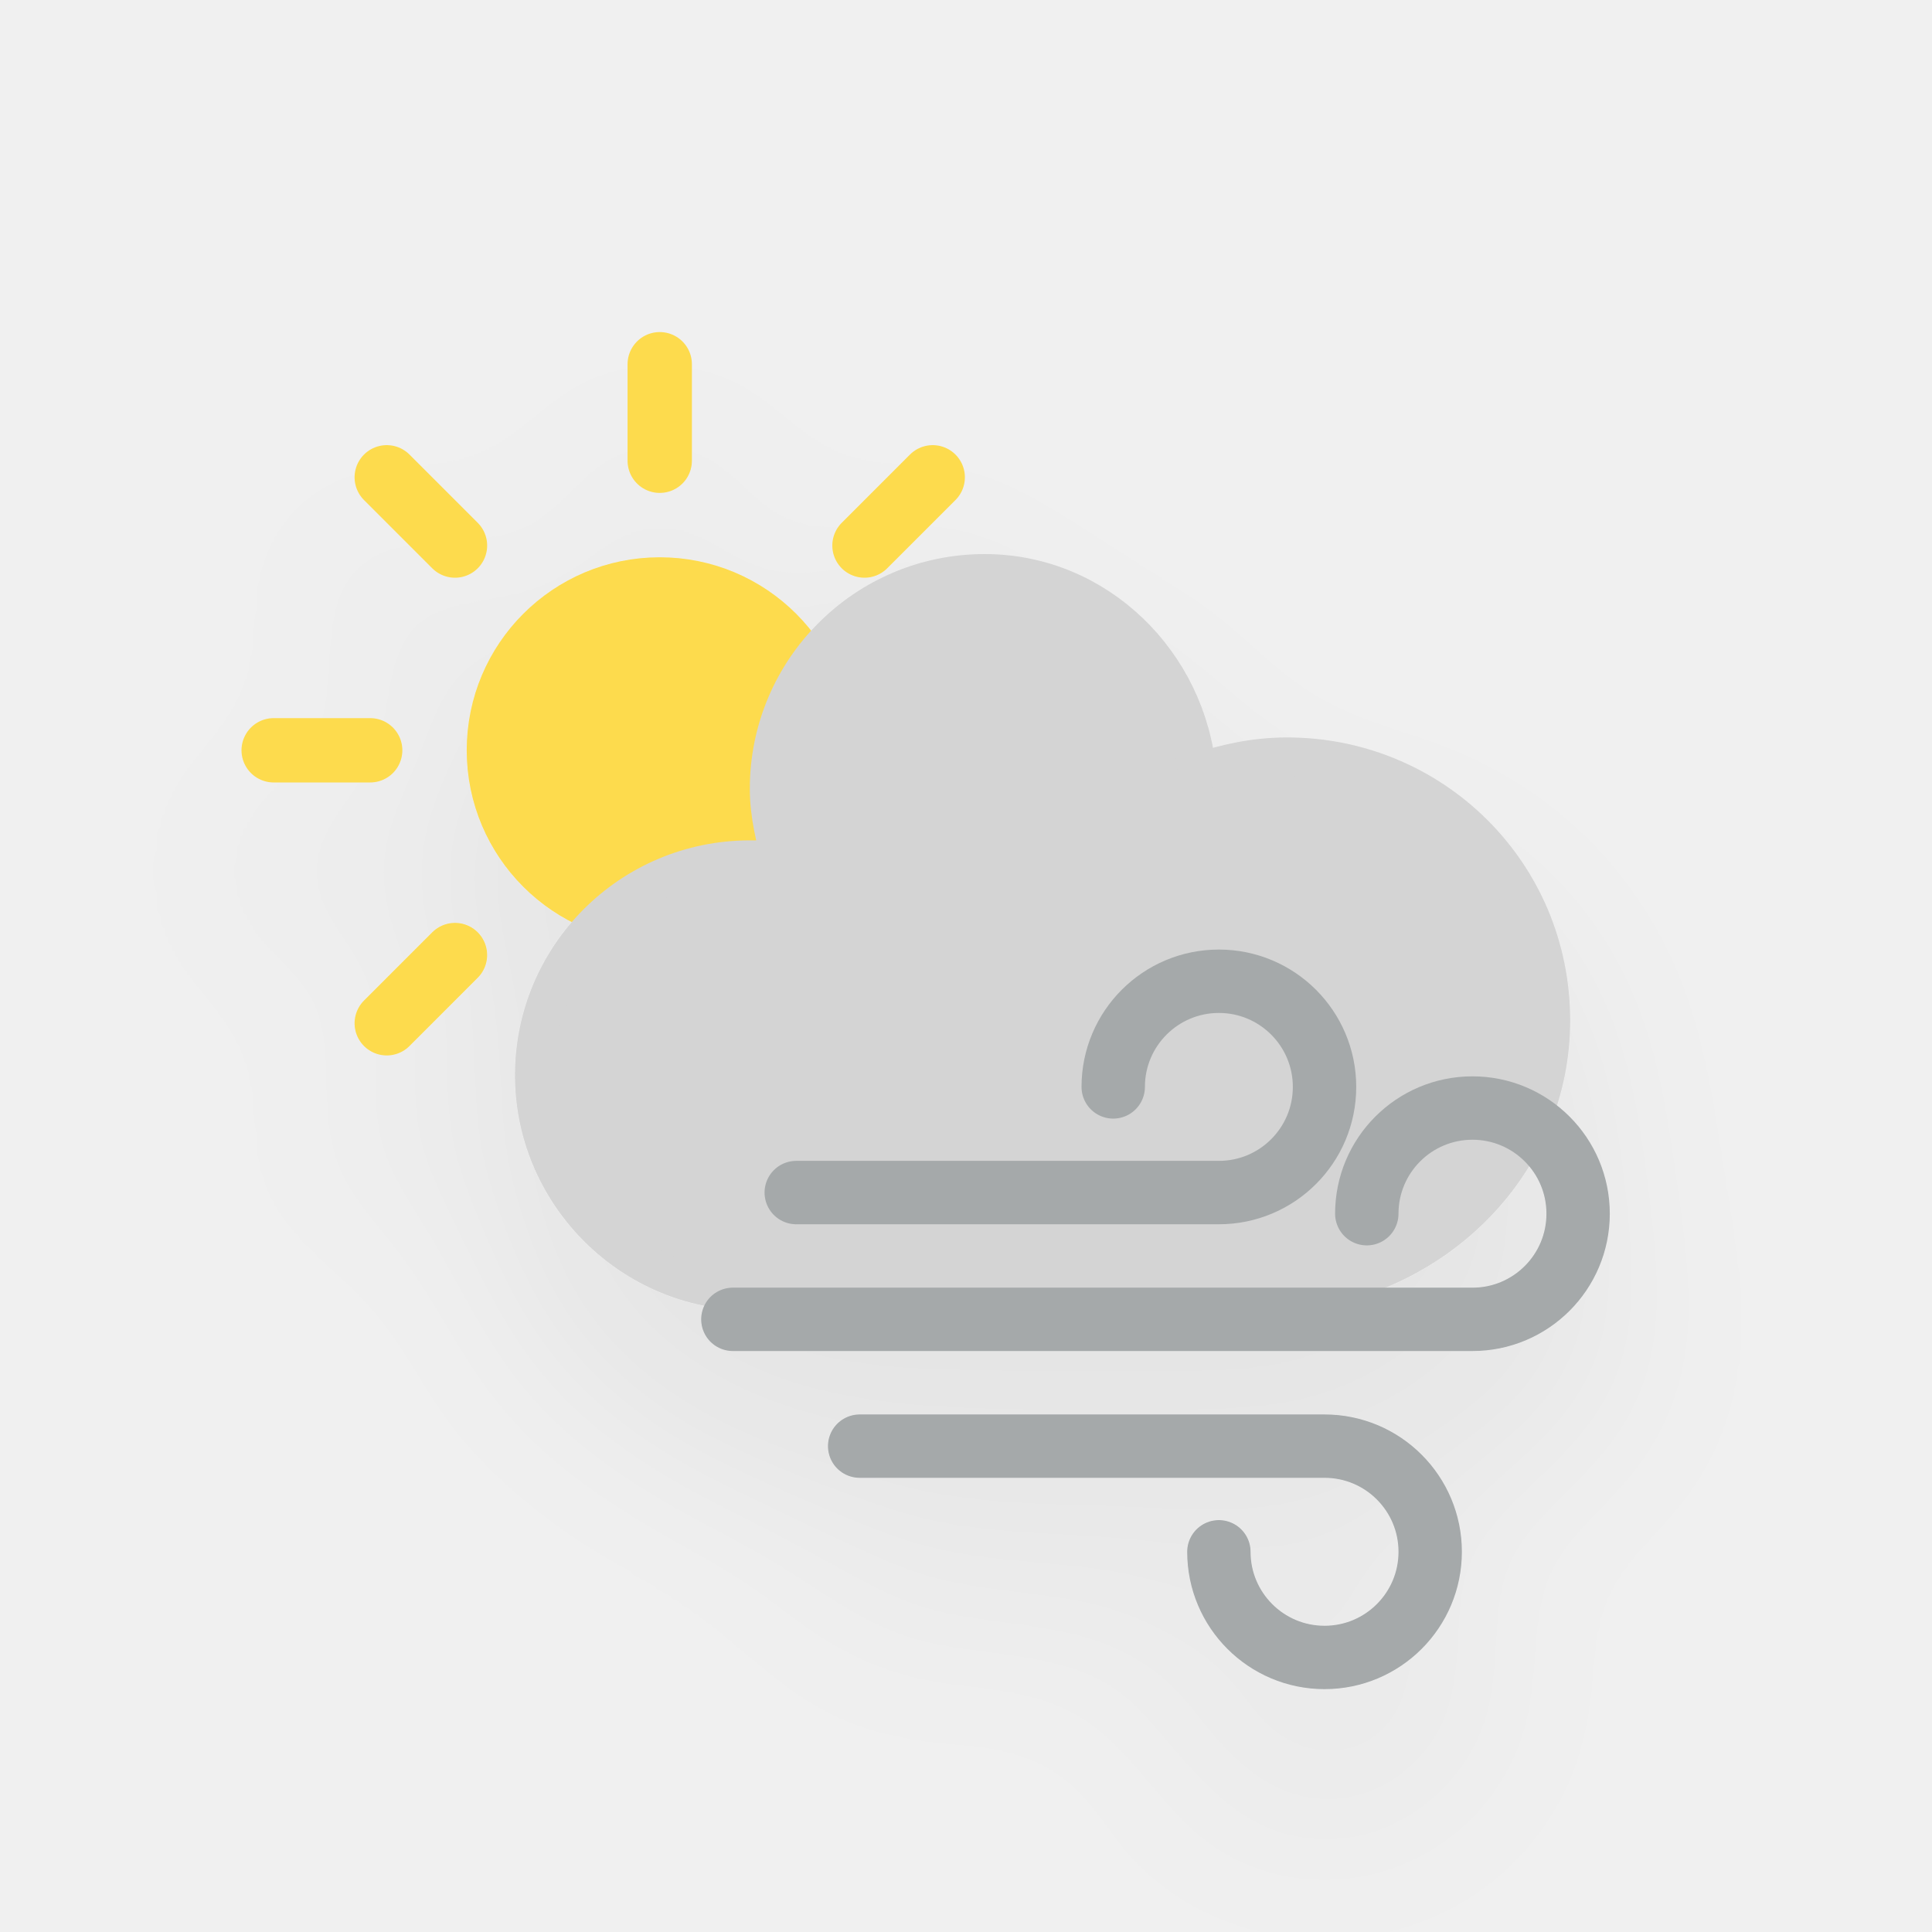
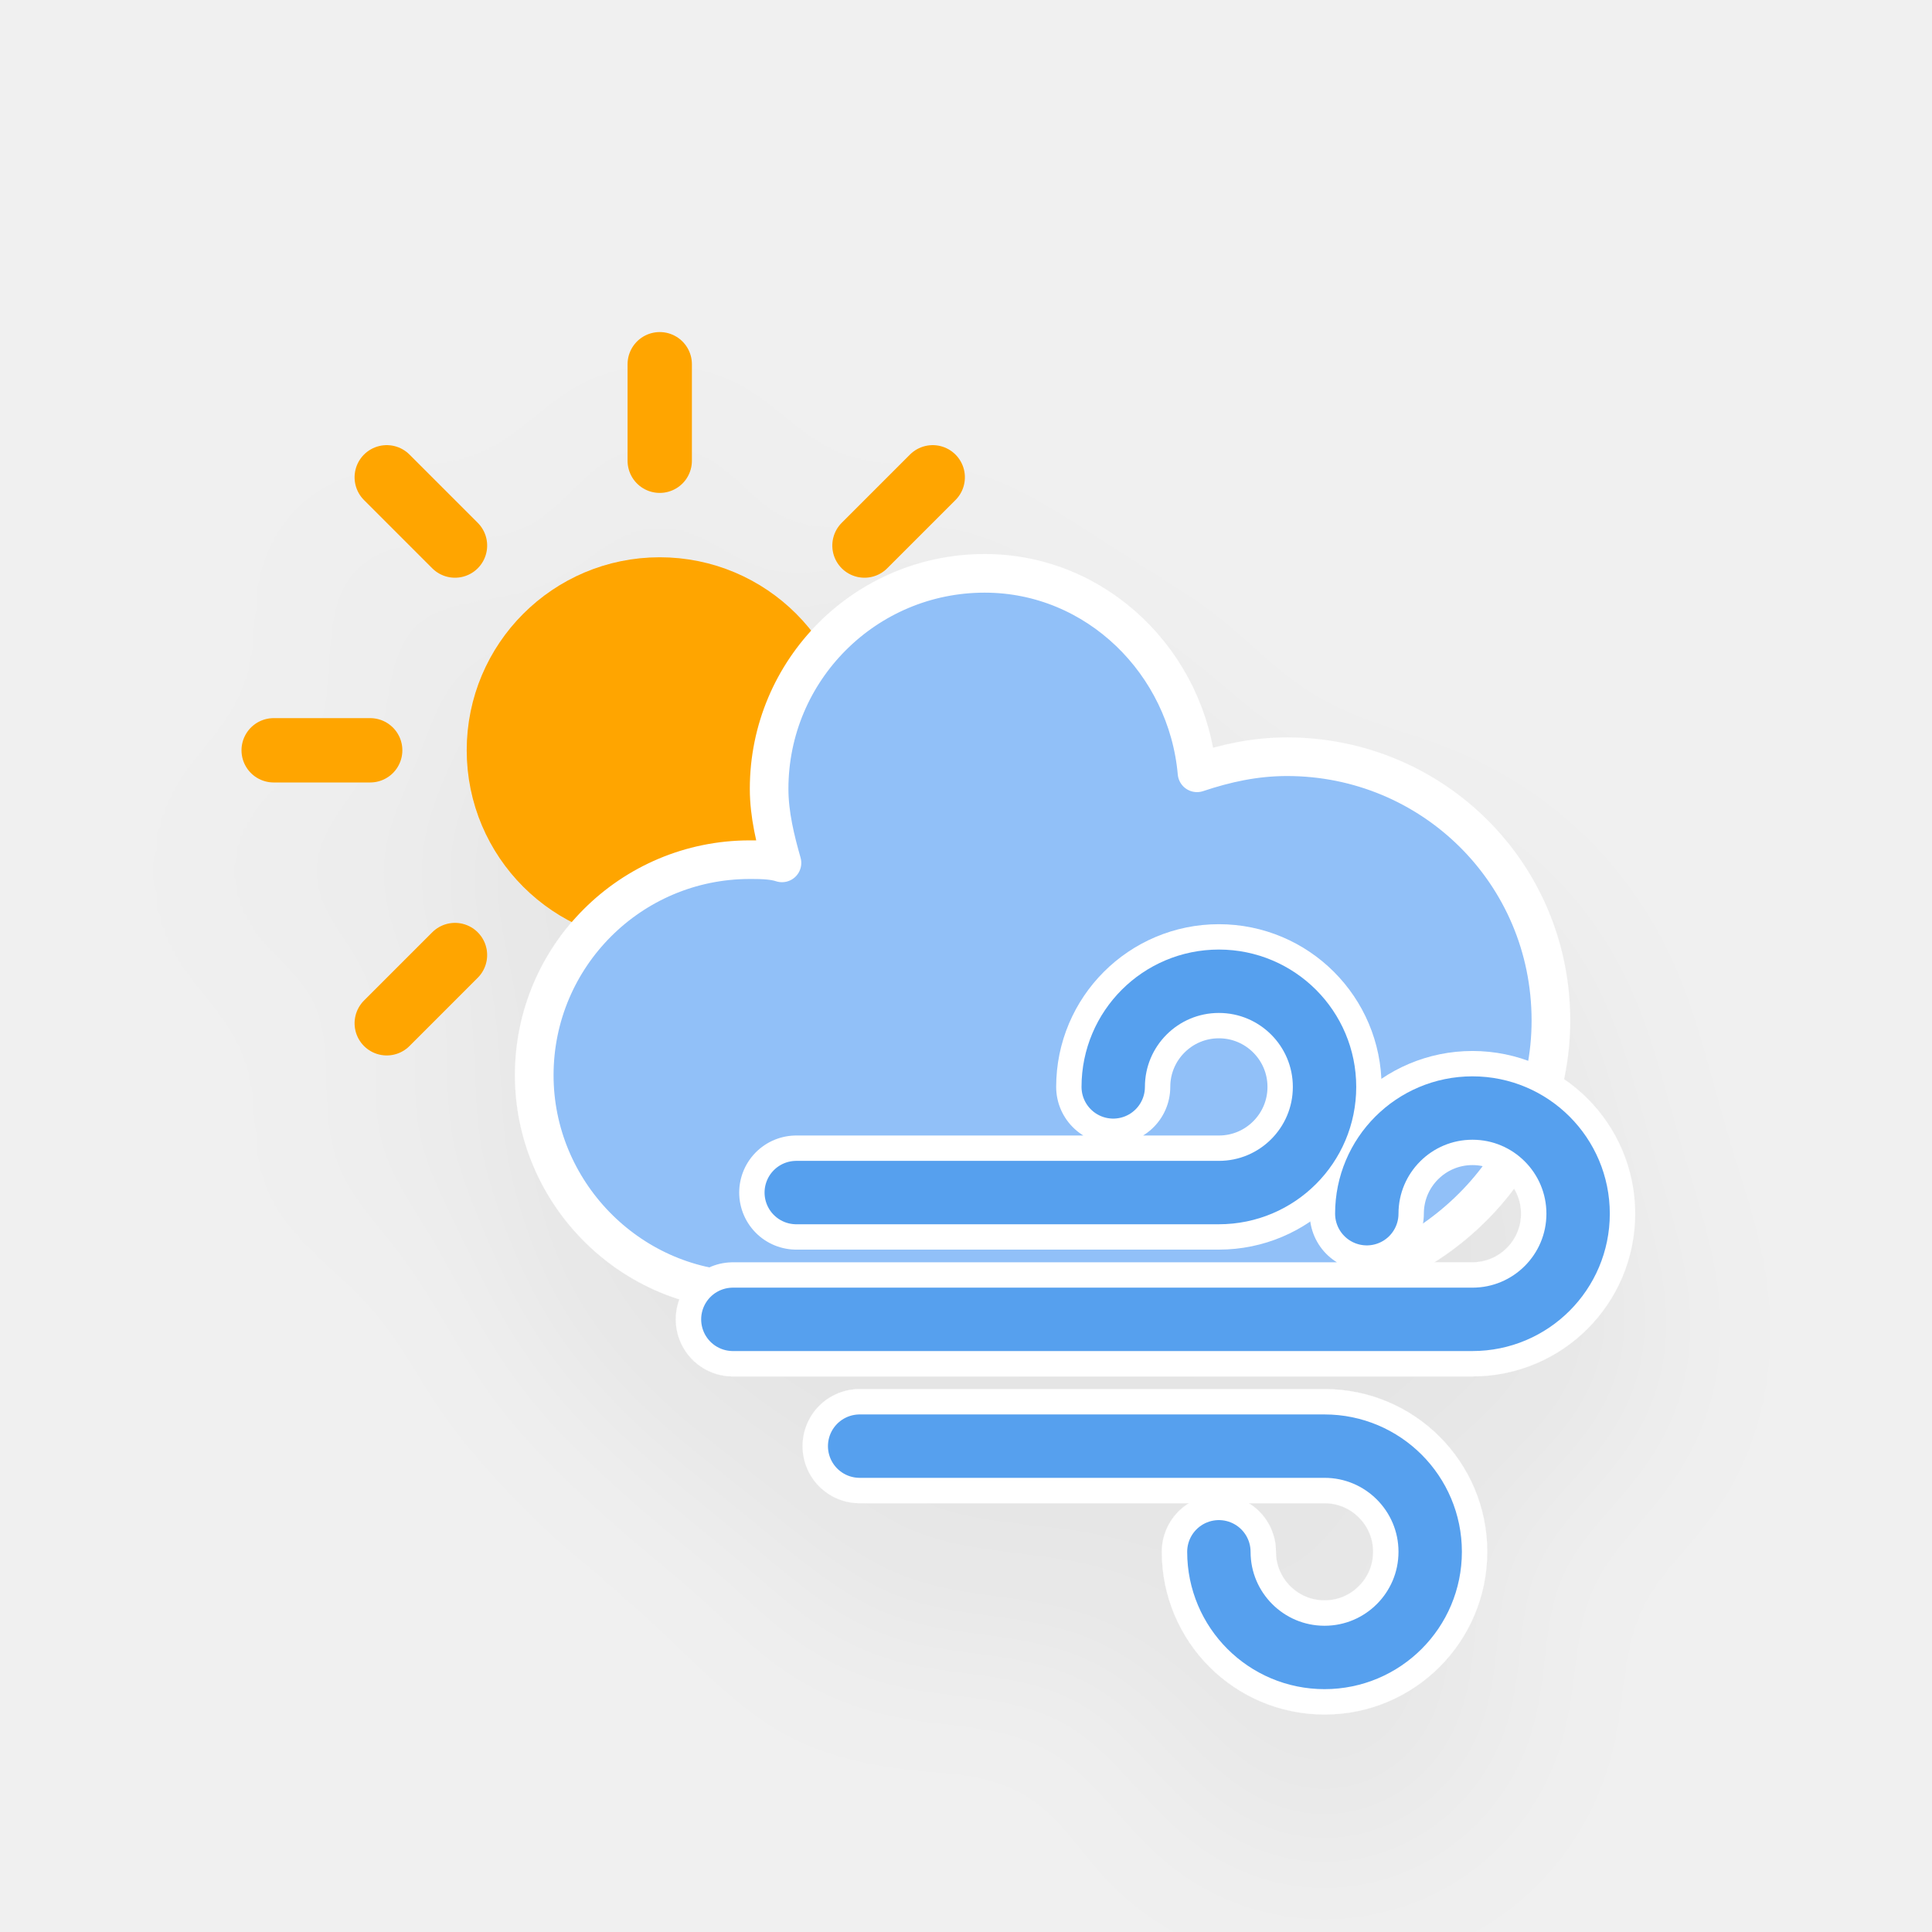
<svg xmlns="http://www.w3.org/2000/svg" version="1.1" width="64" height="64" viewbox="0 0 64 64" id="svg66">
  <defs id="defs19">
    <filter id="blur" width="200%" height="200%">
      <feGaussianBlur in="SourceAlpha" stdDeviation="3" id="feGaussianBlur2" />
      <feOffset dx="0" dy="4" result="offsetblur" id="feOffset4" />
      <feComponentTransfer id="feComponentTransfer8">
        <feFuncA type="linear" slope="0.05" id="feFuncA6" />
      </feComponentTransfer>
      <feMerge id="feMerge14">
        <feMergeNode id="feMergeNode10" />
        <feMergeNode in="SourceGraphic" id="feMergeNode12" />
      </feMerge>
    </filter>
    <style type="text/css" id="style17">
/*
** CLOUDS
*/
@keyframes am-weather-cloud-2 {
  0% {
    -webkit-transform: translate(0px,0px);
       -moz-transform: translate(0px,0px);
        -ms-transform: translate(0px,0px);
            transform: translate(0px,0px);
  }

  50% {
    -webkit-transform: translate(2px,0px);
       -moz-transform: translate(2px,0px);
        -ms-transform: translate(2px,0px);
            transform: translate(2px,0px);
  }

  100% {
    -webkit-transform: translate(0px,0px);
       -moz-transform: translate(0px,0px);
        -ms-transform: translate(0px,0px);
            transform: translate(0px,0px);
  }
}

.am-weather-cloud-2 {
  -webkit-animation-name: am-weather-cloud-2;
     -moz-animation-name: am-weather-cloud-2;
          animation-name: am-weather-cloud-2;
  -webkit-animation-duration: 3s;
     -moz-animation-duration: 3s;
          animation-duration: 3s;
  -webkit-animation-timing-function: linear;
     -moz-animation-timing-function: linear;
          animation-timing-function: linear;
  -webkit-animation-iteration-count: infinite;
     -moz-animation-iteration-count: infinite;
          animation-iteration-count: infinite;
}

/*
** SUN
*/
@keyframes am-weather-sun {
  0% {
    -webkit-transform: rotate(0deg);
       -moz-transform: rotate(0deg);
        -ms-transform: rotate(0deg);
            transform: rotate(0deg);
  }

  100% {
    -webkit-transform: rotate(360deg);
       -moz-transform: rotate(360deg);
        -ms-transform: rotate(360deg);
            transform: rotate(360deg);
  }
}

.am-weather-sun {
  -webkit-animation-name: am-weather-sun;
     -moz-animation-name: am-weather-sun;
      -ms-animation-name: am-weather-sun;
          animation-name: am-weather-sun;
  -webkit-animation-duration: 9s;
     -moz-animation-duration: 9s;
      -ms-animation-duration: 9s;
          animation-duration: 9s;
  -webkit-animation-timing-function: linear;
     -moz-animation-timing-function: linear;
      -ms-animation-timing-function: linear;
          animation-timing-function: linear;
  -webkit-animation-iteration-count: infinite;
     -moz-animation-iteration-count: infinite;
      -ms-animation-iteration-count: infinite;
          animation-iteration-count: infinite;
}

@keyframes am-weather-sun-shiny {
  0% {
    stroke-dasharray: 3px 10px;
    stroke-dashoffset: 0px;
  }

  50% {
    stroke-dasharray: 0.1px 10px;
    stroke-dashoffset: -1px;
  }

  100% {
    stroke-dasharray: 3px 10px;
    stroke-dashoffset: 0px;
  }
}

.am-weather-sun-shiny line {
  -webkit-animation-name: am-weather-sun-shiny;
     -moz-animation-name: am-weather-sun-shiny;
      -ms-animation-name: am-weather-sun-shiny;
          animation-name: am-weather-sun-shiny;
  -webkit-animation-duration: 2s;
     -moz-animation-duration: 2s;
      -ms-animation-duration: 2s;
          animation-duration: 2s;
  -webkit-animation-timing-function: linear;
     -moz-animation-timing-function: linear;
      -ms-animation-timing-function: linear;
          animation-timing-function: linear;
  -webkit-animation-iteration-count: infinite;
     -moz-animation-iteration-count: infinite;
      -ms-animation-iteration-count: infinite;
          animation-iteration-count: infinite;
}
        </style>
    <filter id="blur-4" width="200%" height="200%">
      <feGaussianBlur in="SourceAlpha" stdDeviation="3" id="feGaussianBlur40" />
      <feOffset dx="0" dy="4" result="offsetblur" id="feOffset42" />
      <feComponentTransfer id="feComponentTransfer46">
        <feFuncA type="linear" slope="0.05" id="feFuncA44" />
      </feComponentTransfer>
      <feMerge id="feMerge52">
        <feMergeNode id="feMergeNode48" />
        <feMergeNode in="SourceGraphic" id="feMergeNode50" />
      </feMerge>
    </filter>
    <style type="text/css" id="style55">
/*
** CLOUDS
*/
@keyframes am-weather-cloud-1 {
  0% {
    -webkit-transform: translate(-5px,0px);
       -moz-transform: translate(-5px,0px);
        -ms-transform: translate(-5px,0px);
            transform: translate(-5px,0px);
  }

  50% {
    -webkit-transform: translate(6px,0px);
       -moz-transform: translate(6px,0px);
        -ms-transform: translate(6px,0px);
            transform: translate(6px,0px);
  }

  100% {
    -webkit-transform: translate(-5px,0px);
       -moz-transform: translate(-5px,0px);
        -ms-transform: translate(-5px,0px);
            transform: translate(-5px,0px);
  }
}

.am-weather-cloud-1 {
  -webkit-animation-name: am-weather-cloud-1;
     -moz-animation-name: am-weather-cloud-1;
          animation-name: am-weather-cloud-1;
  -webkit-animation-duration: 7s;
     -moz-animation-duration: 7s;
          animation-duration: 7s;
  -webkit-animation-timing-function: linear;
     -moz-animation-timing-function: linear;
          animation-timing-function: linear;
  -webkit-animation-iteration-count: infinite;
     -moz-animation-iteration-count: infinite;
          animation-iteration-count: infinite;
}

@keyframes am-weather-cloud-2 {
  0% {
    -webkit-transform: translate(0px,0px);
       -moz-transform: translate(0px,0px);
        -ms-transform: translate(0px,0px);
            transform: translate(0px,0px);
  }

  50% {
    -webkit-transform: translate(2px,0px);
       -moz-transform: translate(2px,0px);
        -ms-transform: translate(2px,0px);
            transform: translate(2px,0px);
  }

  100% {
    -webkit-transform: translate(0px,0px);
       -moz-transform: translate(0px,0px);
        -ms-transform: translate(0px,0px);
            transform: translate(0px,0px);
  }
}

.am-weather-cloud-2 {
  -webkit-animation-name: am-weather-cloud-2;
     -moz-animation-name: am-weather-cloud-2;
          animation-name: am-weather-cloud-2;
  -webkit-animation-duration: 3s;
     -moz-animation-duration: 3s;
          animation-duration: 3s;
  -webkit-animation-timing-function: linear;
     -moz-animation-timing-function: linear;
          animation-timing-function: linear;
  -webkit-animation-iteration-count: infinite;
     -moz-animation-iteration-count: infinite;
          animation-iteration-count: infinite;
}

/*
** SUN
*/
@keyframes am-weather-sun {
  0% {
    -webkit-transform: rotate(0deg);
       -moz-transform: rotate(0deg);
        -ms-transform: rotate(0deg);
            transform: rotate(0deg);
  }

  100% {
    -webkit-transform: rotate(360deg);
       -moz-transform: rotate(360deg);
        -ms-transform: rotate(360deg);
            transform: rotate(360deg);
  }
}

.am-weather-sun {
  -webkit-animation-name: am-weather-sun;
     -moz-animation-name: am-weather-sun;
      -ms-animation-name: am-weather-sun;
          animation-name: am-weather-sun;
  -webkit-animation-duration: 9s;
     -moz-animation-duration: 9s;
      -ms-animation-duration: 9s;
          animation-duration: 9s;
  -webkit-animation-timing-function: linear;
     -moz-animation-timing-function: linear;
      -ms-animation-timing-function: linear;
          animation-timing-function: linear;
  -webkit-animation-iteration-count: infinite;
     -moz-animation-iteration-count: infinite;
      -ms-animation-iteration-count: infinite;
          animation-iteration-count: infinite;
}

@keyframes am-weather-sun-shiny {
  0% {
    stroke-dasharray: 3px 10px;
    stroke-dashoffset: 0px;
  }

  50% {
    stroke-dasharray: 0.1px 10px;
    stroke-dashoffset: -1px;
  }

  100% {
    stroke-dasharray: 3px 10px;
    stroke-dashoffset: 0px;
  }
}

.am-weather-sun-shiny line {
  -webkit-animation-name: am-weather-sun-shiny;
     -moz-animation-name: am-weather-sun-shiny;
      -ms-animation-name: am-weather-sun-shiny;
          animation-name: am-weather-sun-shiny;
  -webkit-animation-duration: 2s;
     -moz-animation-duration: 2s;
      -ms-animation-duration: 2s;
          animation-duration: 2s;
  -webkit-animation-timing-function: linear;
     -moz-animation-timing-function: linear;
      -ms-animation-timing-function: linear;
          animation-timing-function: linear;
  -webkit-animation-iteration-count: infinite;
     -moz-animation-iteration-count: infinite;
      -ms-animation-iteration-count: infinite;
          animation-iteration-count: infinite;
}




/*
** MOON
*/
@keyframes am-weather-moon {
  0% {
    -webkit-transform: rotate(0deg);
       -moz-transform: rotate(0deg);
        -ms-transform: rotate(0deg);
            transform: rotate(0deg);
  }

  50% {
    -webkit-transform: rotate(15deg);
       -moz-transform: rotate(15deg);
        -ms-transform: rotate(15deg);
            transform: rotate(15deg);
  }

  100% {
    -webkit-transform: rotate(0deg);
       -moz-transform: rotate(0deg);
        -ms-transform: rotate(0deg);
            transform: rotate(0deg);
  }
}

.am-weather-moon {
  -webkit-animation-name: am-weather-moon;
     -moz-animation-name: am-weather-moon;
      -ms-animation-name: am-weather-moon;
          animation-name: am-weather-moon;
  -webkit-animation-duration: 6s;
     -moz-animation-duration: 6s;
      -ms-animation-duration: 6s;
          animation-duration: 6s;
  -webkit-animation-timing-function: linear;
     -moz-animation-timing-function: linear;
      -ms-animation-timing-function: linear;
          animation-timing-function: linear;
  -webkit-animation-iteration-count: infinite;
     -moz-animation-iteration-count: infinite;
      -ms-animation-iteration-count: infinite;
          animation-iteration-count: infinite;
  -webkit-transform-origin: 12.5px 15.15px 0; /* TODO FF CENTER ISSUE */
     -moz-transform-origin: 12.5px 15.15px 0; /* TODO FF CENTER ISSUE */
      -ms-transform-origin: 12.5px 15.15px 0; /* TODO FF CENTER ISSUE */
          transform-origin: 12.5px 15.15px 0; /* TODO FF CENTER ISSUE */
}

@keyframes am-weather-moon-star-1 {
  0% {
    opacity: 0;
  }

  100% {
    opacity: 1;
  }
}

.am-weather-moon-star-1 {
  -webkit-animation-name: am-weather-moon-star-1;
     -moz-animation-name: am-weather-moon-star-1;
      -ms-animation-name: am-weather-moon-star-1;
          animation-name: am-weather-moon-star-1;
  -webkit-animation-delay: 3s;
     -moz-animation-delay: 3s;
      -ms-animation-delay: 3s;
          animation-delay: 3s;
  -webkit-animation-duration: 5s;
     -moz-animation-duration: 5s;
      -ms-animation-duration: 5s;
          animation-duration: 5s;
  -webkit-animation-timing-function: linear;
     -moz-animation-timing-function: linear;
      -ms-animation-timing-function: linear;
          animation-timing-function: linear;
  -webkit-animation-iteration-count: 1;
     -moz-animation-iteration-count: 1;
      -ms-animation-iteration-count: 1;
          animation-iteration-count: 1;
}

@keyframes am-weather-moon-star-2 {
  0% {
    opacity: 0;
  }

  100% {
    opacity: 1;
  }
}

.am-weather-moon-star-2 {
  -webkit-animation-name: am-weather-moon-star-2;
     -moz-animation-name: am-weather-moon-star-2;
      -ms-animation-name: am-weather-moon-star-2;
          animation-name: am-weather-moon-star-2;
  -webkit-animation-delay: 5s;
     -moz-animation-delay: 5s;
      -ms-animation-delay: 5s;
          animation-delay: 5s;
  -webkit-animation-duration: 4s;
     -moz-animation-duration: 4s;
      -ms-animation-duration: 4s;
          animation-duration: 4s;
  -webkit-animation-timing-function: linear;
     -moz-animation-timing-function: linear;
      -ms-animation-timing-function: linear;
          animation-timing-function: linear;
  -webkit-animation-iteration-count: 1;
     -moz-animation-iteration-count: 1;
      -ms-animation-iteration-count: 1;
          animation-iteration-count: 1;
}

/*
** RAIN
*/
@keyframes am-weather-rain {
  0% {
    stroke-dashoffset: 0;
  }

  100% {
    stroke-dashoffset: -100;
  }
}

.am-weather-rain-1 {
  -webkit-animation-name: am-weather-rain;
     -moz-animation-name: am-weather-rain;
      -ms-animation-name: am-weather-rain;
          animation-name: am-weather-rain;
  -webkit-animation-duration: 8s;
     -moz-animation-duration: 8s;
      -ms-animation-duration: 8s;
          animation-duration: 8s;
  -webkit-animation-timing-function: linear;
     -moz-animation-timing-function: linear;
      -ms-animation-timing-function: linear;
          animation-timing-function: linear;
  -webkit-animation-iteration-count: infinite;
     -moz-animation-iteration-count: infinite;
      -ms-animation-iteration-count: infinite;
          animation-iteration-count: infinite;
}

.am-weather-rain-2 {
  -webkit-animation-name: am-weather-rain;
     -moz-animation-name: am-weather-rain;
      -ms-animation-name: am-weather-rain;
          animation-name: am-weather-rain;
  -webkit-animation-delay: 0.25s;
     -moz-animation-delay: 0.25s;
      -ms-animation-delay: 0.25s;
          animation-delay: 0.25s;
  -webkit-animation-duration: 8s;
     -moz-animation-duration: 8s;
      -ms-animation-duration: 8s;
          animation-duration: 8s;
  -webkit-animation-timing-function: linear;
     -moz-animation-timing-function: linear;
      -ms-animation-timing-function: linear;
          animation-timing-function: linear;
  -webkit-animation-iteration-count: infinite;
     -moz-animation-iteration-count: infinite;
      -ms-animation-iteration-count: infinite;
          animation-iteration-count: infinite;
}


/*
** SNOW
*/
@keyframes am-weather-snow {
  0% {
    -webkit-transform: translateX(0) translateY(0);
       -moz-transform: translateX(0) translateY(0);
        -ms-transform: translateX(0) translateY(0);
            transform: translateX(0) translateY(0);
  }

  33.33% {
    -webkit-transform: translateX(-1.2px) translateY(2px);
       -moz-transform: translateX(-1.2px) translateY(2px);
        -ms-transform: translateX(-1.2px) translateY(2px);
            transform: translateX(-1.2px) translateY(2px);
  }

  66.66% {
    -webkit-transform: translateX(1.4px) translateY(4px);
       -moz-transform: translateX(1.4px) translateY(4px);
        -ms-transform: translateX(1.4px) translateY(4px);
            transform: translateX(1.4px) translateY(4px);
    opacity: 1;
  }

  100% {
    -webkit-transform: translateX(-1.6px) translateY(6px);
       -moz-transform: translateX(-1.6px) translateY(6px);
        -ms-transform: translateX(-1.6px) translateY(6px);
            transform: translateX(-1.6px) translateY(6px);
    opacity: 0;
  }
}

@keyframes am-weather-snow-reverse {
  0% {
    -webkit-transform: translateX(0) translateY(0);
       -moz-transform: translateX(0) translateY(0);
        -ms-transform: translateX(0) translateY(0);
            transform: translateX(0) translateY(0);
  }

  33.33% {
    -webkit-transform: translateX(1.2px) translateY(2px);
       -moz-transform: translateX(1.2px) translateY(2px);
        -ms-transform: translateX(1.2px) translateY(2px);
            transform: translateX(1.2px) translateY(2px);
  }

  66.66% {
    -webkit-transform: translateX(-1.4px) translateY(4px);
       -moz-transform: translateX(-1.4px) translateY(4px);
        -ms-transform: translateX(-1.4px) translateY(4px);
            transform: translateX(-1.4px) translateY(4px);
    opacity: 1;
  }

  100% {
    -webkit-transform: translateX(1.6px) translateY(6px);
       -moz-transform: translateX(1.6px) translateY(6px);
        -ms-transform: translateX(1.6px) translateY(6px);
            transform: translateX(1.6px) translateY(6px);
    opacity: 0;
  }
}

.am-weather-snow-1 {
  -webkit-animation-name: am-weather-snow;
     -moz-animation-name: am-weather-snow;
      -ms-animation-name: am-weather-snow;
          animation-name: am-weather-snow;
  -webkit-animation-duration: 2s;
     -moz-animation-duration: 2s;
      -ms-animation-duration: 2s;
          animation-duration: 2s;
  -webkit-animation-timing-function: linear;
     -moz-animation-timing-function: linear;
      -ms-animation-timing-function: linear;
          animation-timing-function: linear;
  -webkit-animation-iteration-count: infinite;
     -moz-animation-iteration-count: infinite;
      -ms-animation-iteration-count: infinite;
          animation-iteration-count: infinite;
}

.am-weather-snow-2 {
  -webkit-animation-name: am-weather-snow;
     -moz-animation-name: am-weather-snow;
      -ms-animation-name: am-weather-snow;
          animation-name: am-weather-snow;
  -webkit-animation-delay: 1.2s;
     -moz-animation-delay: 1.2s;
      -ms-animation-delay: 1.2s;
          animation-delay: 1.2s;
  -webkit-animation-duration: 2s;
     -moz-animation-duration: 2s;
      -ms-animation-duration: 2s;
          animation-duration: 2s;
  -webkit-animation-timing-function: linear;
     -moz-animation-timing-function: linear;
      -ms-animation-timing-function: linear;
          animation-timing-function: linear;
  -webkit-animation-iteration-count: infinite;
     -moz-animation-iteration-count: infinite;
      -ms-animation-iteration-count: infinite;
          animation-iteration-count: infinite;
}

.am-weather-snow-3 {
  -webkit-animation-name: am-weather-snow-reverse;
     -moz-animation-name: am-weather-snow-reverse;
      -ms-animation-name: am-weather-snow-reverse;
          animation-name: am-weather-snow-reverse;
  -webkit-animation-duration: 2s;
     -moz-animation-duration: 2s;
      -ms-animation-duration: 2s;
          animation-duration: 2s;
  -webkit-animation-timing-function: linear;
     -moz-animation-timing-function: linear;
      -ms-animation-timing-function: linear;
          animation-timing-function: linear;
  -webkit-animation-iteration-count: infinite;
     -moz-animation-iteration-count: infinite;
      -ms-animation-iteration-count: infinite;
          animation-iteration-count: infinite;
}

/*
** EASING
*/
.am-weather-easing-ease-in-out {
  -webkit-animation-timing-function: ease-in-out;
     -moz-animation-timing-function: ease-in-out;
      -ms-animation-timing-function: ease-in-out;
          animation-timing-function: ease-in-out;
}

        </style>
  </defs>
  <g filter="url(#blur)" id="cloudy-day-2">
    <g transform="matrix(1.06573,0,0,1.06573,21.85449,7.80281)" id="g63">
      <g transform="translate(0,16)" id="g57">
        <g class="am-weather-sun" id="g53">
          <g id="g23">
-             <line fill="none" stroke="#fddb4e" stroke-linecap="round" stroke-width="2" transform="translate(0,9)" x1="0" x2="0" y1="0" y2="3" id="line21" />
+             <line fill="none" stroke="#ffa500" stroke-linecap="round" stroke-width="2" transform="translate(0,9)" x1="0" x2="0" y1="0" y2="3" id="line21" />
          </g>
          <g transform="rotate(45)" id="g27">
-             <line fill="none" stroke="#fddb4e" stroke-linecap="round" stroke-width="2" transform="translate(0,9)" x1="0" x2="0" y1="0" y2="3" id="line25" />
+             <line fill="none" stroke="#ffa500" stroke-linecap="round" stroke-width="2" transform="translate(0,9)" x1="0" x2="0" y1="0" y2="3" id="line25" />
          </g>
          <g transform="rotate(90)" id="g31">
-             <line fill="none" stroke="#fddb4e" stroke-linecap="round" stroke-width="2" transform="translate(0,9)" x1="0" x2="0" y1="0" y2="3" id="line29" />
+             <line fill="none" stroke="#ffa500" stroke-linecap="round" stroke-width="2" transform="translate(0,9)" x1="0" x2="0" y1="0" y2="3" id="line29" />
          </g>
          <g transform="rotate(135)" id="g35">
-             <line fill="none" stroke="#fddb4e" stroke-linecap="round" stroke-width="2" transform="translate(0,9)" x1="0" x2="0" y1="0" y2="3" id="line33" />
+             <line fill="none" stroke="#ffa500" stroke-linecap="round" stroke-width="2" transform="translate(0,9)" x1="0" x2="0" y1="0" y2="3" id="line33" />
          </g>
          <g transform="scale(-1)" id="g39">
-             <line fill="none" stroke="#fddb4e" stroke-linecap="round" stroke-width="2" transform="translate(0,9)" x1="0" x2="0" y1="0" y2="3" id="line37" />
+             <line fill="none" stroke="#ffa500" stroke-linecap="round" stroke-width="2" transform="translate(0,9)" x1="0" x2="0" y1="0" y2="3" id="line37" />
          </g>
          <g transform="rotate(-135)" id="g43">
-             <line fill="none" stroke="#fddb4e" stroke-linecap="round" stroke-width="2" transform="translate(0,9)" x1="0" x2="0" y1="0" y2="3" id="line41" />
+             <line fill="none" stroke="#ffa500" stroke-linecap="round" stroke-width="2" transform="translate(0,9)" x1="0" x2="0" y1="0" y2="3" id="line41" />
          </g>
          <g transform="rotate(-90)" id="g47">
-             <line fill="none" stroke="#fddb4e" stroke-linecap="round" stroke-width="2" transform="translate(0,9)" x1="0" x2="0" y1="0" y2="3" id="line45" />
+             <line fill="none" stroke="#ffa500" stroke-linecap="round" stroke-width="2" transform="translate(0,9)" x1="0" x2="0" y1="0" y2="3" id="line45" />
          </g>
          <g transform="rotate(-45)" id="g51">
-             <line fill="none" stroke="#fddb4e" stroke-linecap="round" stroke-width="2" transform="translate(0,9)" x1="0" x2="0" y1="0" y2="3" id="line49" />
+             <line fill="none" stroke="#ffa500" stroke-linecap="round" stroke-width="2" transform="translate(0,9)" x1="0" x2="0" y1="0" y2="3" id="line49" />
          </g>
        </g>
-         <circle cx="0" cy="0" fill="#fddb4e" r="5" stroke="#fddb4e" stroke-width="2" id="circle55" />
+         <circle cx="0" cy="0" fill="#ffa500" r="5" stroke="#ffa500" stroke-width="2" id="circle55" />
      </g>
      <g class="am-weather-cloud-2" id="g61">
-         <path d="m 47.7,35.4 c 0,-4.6 -3.7,-8.2 -8.2,-8.2 -1,0 -1.9,0.2 -2.8,0.5 -0.3,-3.4 -3.1,-6.2 -6.6,-6.2 -3.7,0 -6.7,3 -6.7,6.7 0,0.8 0.2,1.6 0.4,2.3 -0.3,-0.1 -0.7,-0.1 -1,-0.1 -3.7,0 -6.7,3 -6.7,6.7 0,3.6 2.9,6.6 6.5,6.7 h 17.2 c 4.4,-0.5 7.9,-4 7.9,-8.4 z" fill="#d4d4d4" stroke="#d4d4d4" stroke-linejoin="round" stroke-width="1.2" transform="translate(-20,-11)" id="path59" />
+         <path d="m 47.7,35.4 c 0,-4.6 -3.7,-8.2 -8.2,-8.2 -1,0 -1.9,0.2 -2.8,0.5 -0.3,-3.4 -3.1,-6.2 -6.6,-6.2 -3.7,0 -6.7,3 -6.7,6.7 0,0.8 0.2,1.6 0.4,2.3 -0.3,-0.1 -0.7,-0.1 -1,-0.1 -3.7,0 -6.7,3 -6.7,6.7 0,3.6 2.9,6.6 6.5,6.7 h 17.2 c 4.4,-0.5 7.9,-4 7.9,-8.4 z" fill="#91c0f8" stroke="#ffffff" stroke-linejoin="round" stroke-width="1.2" transform="translate(-20,-11)" id="path59" />
      </g>
    </g>
    <g transform="matrix(0.7,0,0,0.7,17.27686,21.30521)" id="g71">
-       <path class="am-weather-cloud-3" d="m 13,26 h 20 a 5,5 0 0 0 0,-10 5,5 0 0 0 -5,5" fill="none" stroke="#a5a9aa" stroke-width="3" stroke-linecap="round" id="path65" />
-       <path class="am-weather-cloud-2" d="m 10,32 h 35 a 5,5 0 0 0 0,-10 5,5 0 0 0 -5,5" fill="none" stroke="#a5a9aa" stroke-width="3" stroke-linecap="round" id="path67" />
-       <path class="am-weather-cloud-1" d="m 16,38 h 22 a 5,5 0 0 1 0,10 5,5 0 0 1 -5,-5" fill="none" stroke="#a5a9aa" stroke-width="3" stroke-linecap="round" id="path69" />
+       <path class="am-weather-cloud-3" d="m 13,26 h 20 a 5,5 0 0 0 0,-10 5,5 0 0 0 -5,5" fill="none" stroke="#ffffff" stroke-width="5.4" stroke-linecap="round" id="path59-2" />
+       <path class="am-weather-cloud-2" d="m 10,32 h 35 a 5,5 0 0 0 0,-10 5,5 0 0 0 -5,5" fill="none" stroke="#ffffff" stroke-width="5.4" stroke-linecap="round" id="path61" />
+       <path class="am-weather-cloud-1" d="m 16,38 h 22 a 5,5 0 0 1 0,10 5,5 0 0 1 -5,-5" fill="none" stroke="#ffffff" stroke-width="5.4" stroke-linecap="round" id="path63" />
+       <path class="am-weather-cloud-3" d="m 13,26 h 20 a 5,5 0 0 0 0,-10 5,5 0 0 0 -5,5" fill="none" stroke="#57a0ee" stroke-width="3" stroke-linecap="round" id="path65" />
+       <path class="am-weather-cloud-2" d="m 10,32 h 35 a 5,5 0 0 0 0,-10 5,5 0 0 0 -5,5" fill="none" stroke="#57a0ee" stroke-width="3" stroke-linecap="round" id="path67" />
+       <path class="am-weather-cloud-1" d="m 16,38 h 22 a 5,5 0 0 1 0,10 5,5 0 0 1 -5,-5" fill="none" stroke="#57a0ee" stroke-width="3" stroke-linecap="round" id="path69" />
    </g>
  </g>
</svg>
